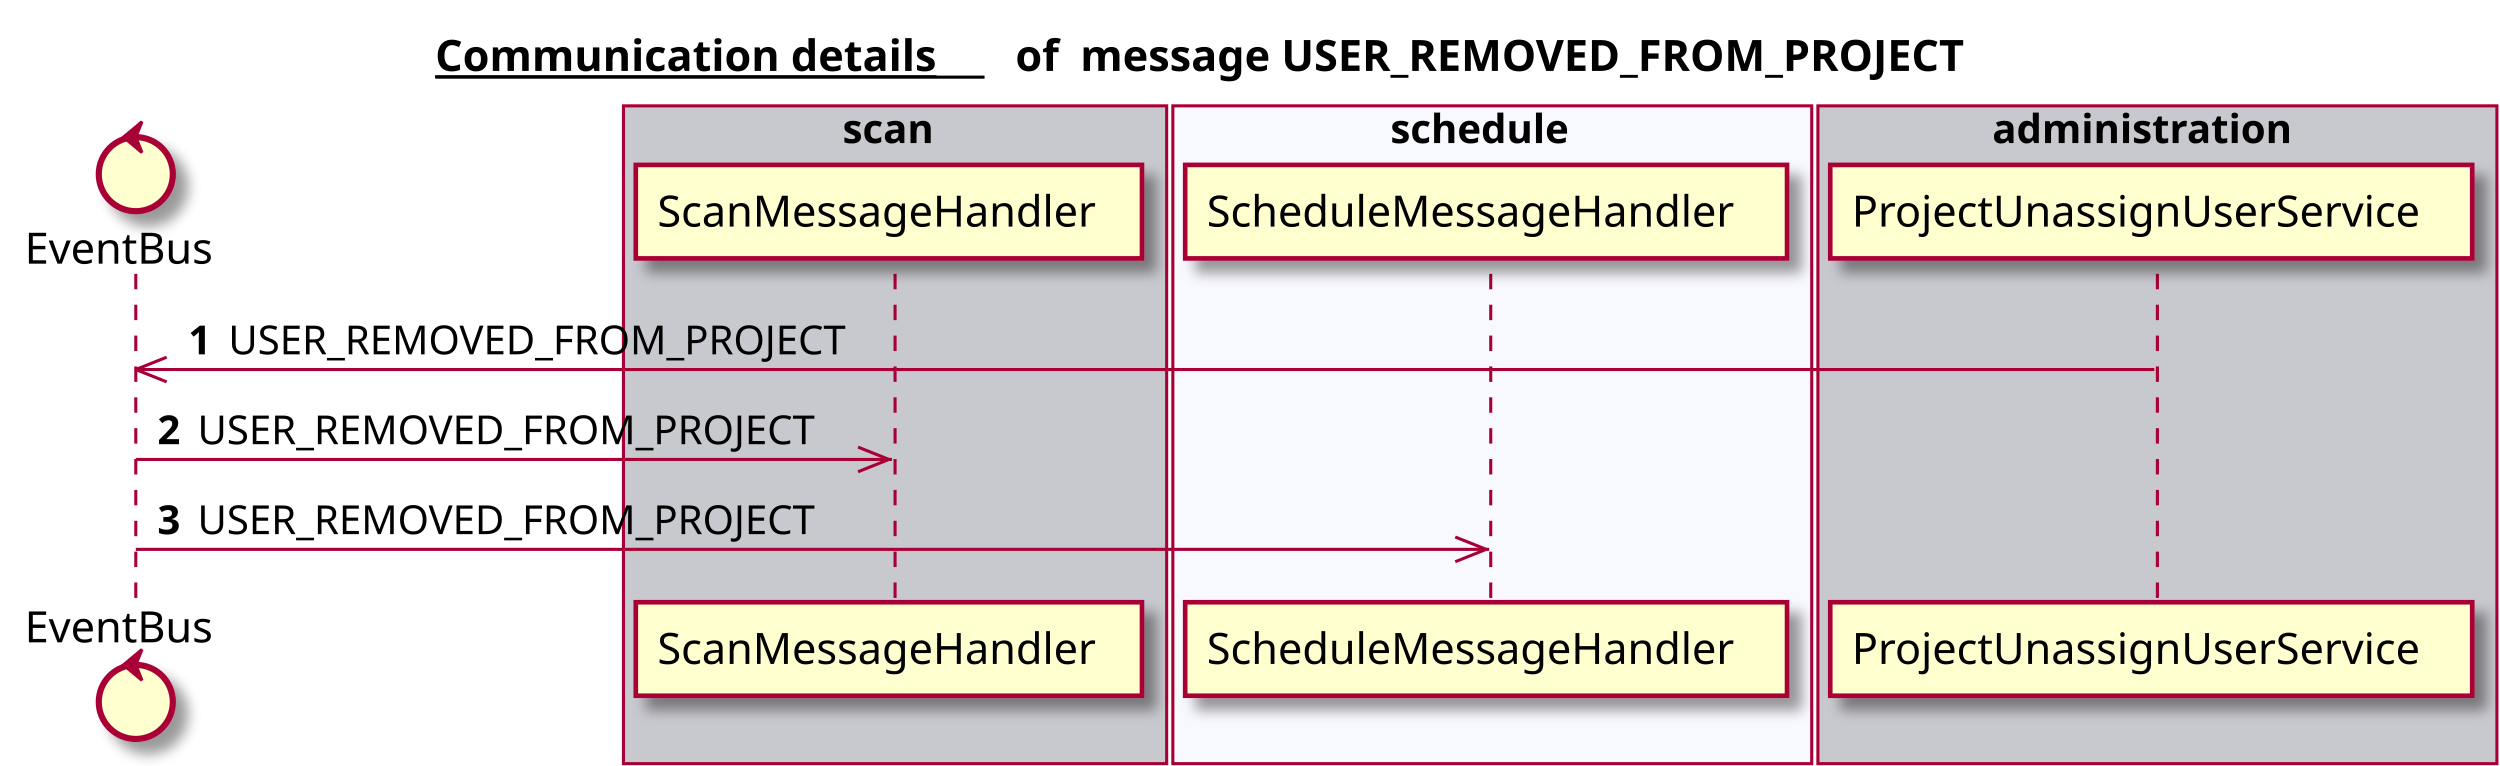
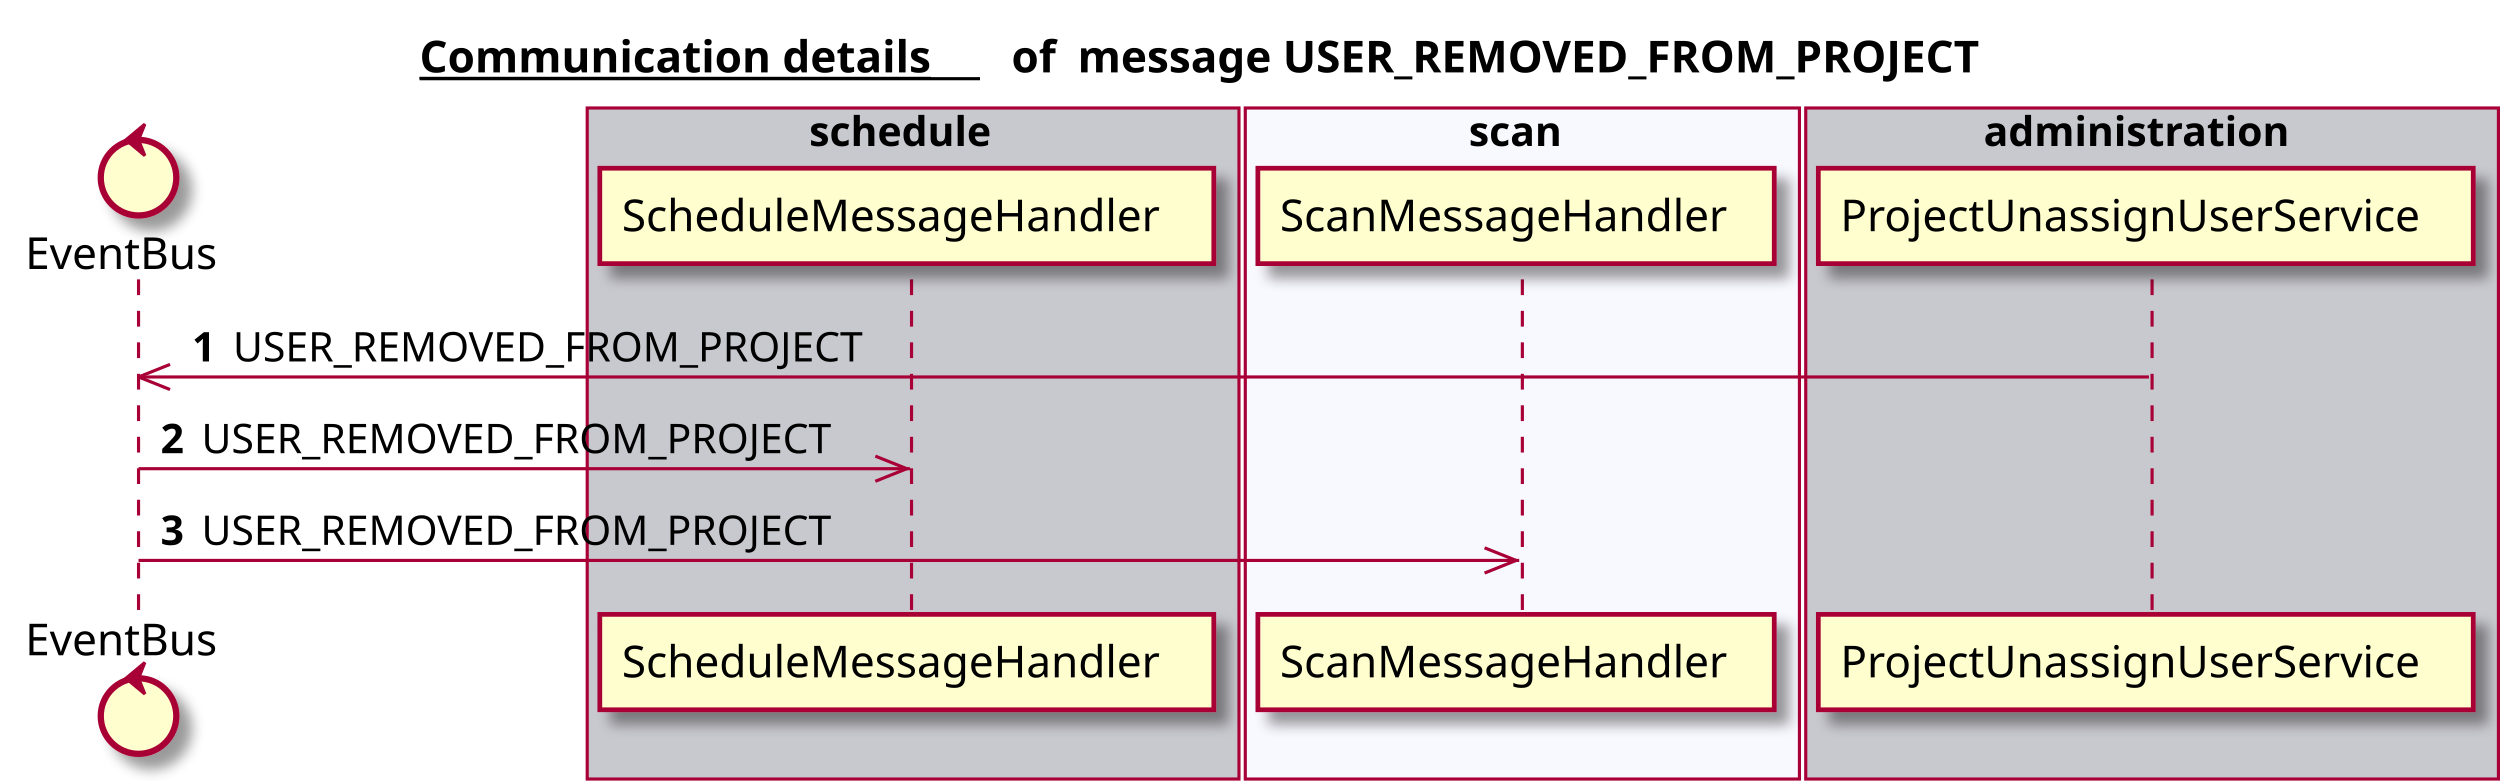
- <svg xmlns="http://www.w3.org/2000/svg" contentScriptType="application/ecmascript" contentStyleType="text/css" height="248px" preserveAspectRatio="none" style="width:810px;height:248px;" version="1.1" viewBox="0 0 810 248" width="810px" zoomAndPan="magnify">
+ <svg xmlns="http://www.w3.org/2000/svg" contentScriptType="application/ecmascript" contentStyleType="text/css" height="248px" preserveAspectRatio="none" style="width:794px;height:248px;" version="1.1" viewBox="0 0 794 248" width="794px" zoomAndPan="magnify">
  <defs>
-     <filter height="300%" id="fm2f2tp" width="300%" x="-1" y="-1">
+     <filter height="300%" id="f313d6p" width="300%" x="-1" y="-1">
      <feGaussianBlur result="blurOut" stdDeviation="2.0" />
      <feColorMatrix in="blurOut" result="blurOut2" type="matrix" values="0 0 0 0 0 0 0 0 0 0 0 0 0 0 0 0 0 0 .4 0" />
      <feOffset dx="4.0" dy="4.0" in="blurOut2" result="blurOut3" />
      <feBlend in="SourceGraphic" in2="blurOut3" mode="normal" />
    </filter>
  </defs>
  <g>
-     <text fill="#000000" font-family="sans-serif" font-size="14" font-weight="bold" lengthAdjust="spacingAndGlyphs" text-decoration="underline" textLength="178" x="141" y="22.995">Communication details</text>
-     <line style="stroke: #000000; stroke-width: 1.0;" x1="141" x2="319" y1="24.995" y2="24.995" />
-     <text fill="#000000" font-family="sans-serif" font-size="14" font-weight="bold" lengthAdjust="spacingAndGlyphs" textLength="16" x="329" y="22.995">of</text>
-     <text fill="#000000" font-family="sans-serif" font-size="14" font-weight="bold" lengthAdjust="spacingAndGlyphs" textLength="322" x="350" y="22.995">message USER_REMOVED_FROM_PROJECT</text>
-     <rect fill="#C8C8CF" height="213.125" style="stroke: #A80036; stroke-width: 1.0;" width="176" x="202" y="34.297" />
-     <text fill="#000000" font-family="sans-serif" font-size="13" font-weight="bold" lengthAdjust="spacingAndGlyphs" textLength="34" x="273" y="46.364">scan</text>
-     <rect fill="#F8F8FF" height="213.125" style="stroke: #A80036; stroke-width: 1.0;" width="207" x="380" y="34.297" />
-     <text fill="#000000" font-family="sans-serif" font-size="13" font-weight="bold" lengthAdjust="spacingAndGlyphs" textLength="66" x="450.5" y="46.364">schedule</text>
-     <rect fill="#C8C8CF" height="213.125" style="stroke: #A80036; stroke-width: 1.0;" width="220" x="589" y="34.297" />
-     <text fill="#000000" font-family="sans-serif" font-size="13" font-weight="bold" lengthAdjust="spacingAndGlyphs" textLength="107" x="645.5" y="46.364">administration</text>
+     <text fill="#000000" font-family="sans-serif" font-size="14" font-weight="bold" lengthAdjust="spacingAndGlyphs" text-decoration="underline" textLength="178" x="133.25" y="22.995">Communication details</text>
+     <line style="stroke: #000000; stroke-width: 1.0;" x1="133.25" x2="311.25" y1="24.995" y2="24.995" />
+     <text fill="#000000" font-family="sans-serif" font-size="14" font-weight="bold" lengthAdjust="spacingAndGlyphs" textLength="16" x="321.25" y="22.995">of</text>
+     <text fill="#000000" font-family="sans-serif" font-size="14" font-weight="bold" lengthAdjust="spacingAndGlyphs" textLength="322" x="342.25" y="22.995">message USER_REMOVED_FROM_PROJECT</text>
+     <rect fill="#C8C8CF" height="213.125" style="stroke: #A80036; stroke-width: 1.0;" width="207" x="186.5" y="34.297" />
+     <text fill="#000000" font-family="sans-serif" font-size="13" font-weight="bold" lengthAdjust="spacingAndGlyphs" textLength="66" x="257" y="46.364">schedule</text>
+     <rect fill="#F8F8FF" height="213.125" style="stroke: #A80036; stroke-width: 1.0;" width="176" x="395.5" y="34.297" />
+     <text fill="#000000" font-family="sans-serif" font-size="13" font-weight="bold" lengthAdjust="spacingAndGlyphs" textLength="34" x="466.5" y="46.364">scan</text>
+     <rect fill="#C8C8CF" height="213.125" style="stroke: #A80036; stroke-width: 1.0;" width="220" x="573.5" y="34.297" />
+     <text fill="#000000" font-family="sans-serif" font-size="13" font-weight="bold" lengthAdjust="spacingAndGlyphs" textLength="107" x="630" y="46.364">administration</text>
    <line style="stroke: #A80036; stroke-width: 1.0; stroke-dasharray: 5.0,5.0;" x1="44" x2="44" y1="88.727" y2="196.125" />
-     <line style="stroke: #A80036; stroke-width: 1.0; stroke-dasharray: 5.0,5.0;" x1="290" x2="290" y1="88.727" y2="196.125" />
-     <line style="stroke: #A80036; stroke-width: 1.0; stroke-dasharray: 5.0,5.0;" x1="483" x2="483" y1="88.727" y2="196.125" />
-     <line style="stroke: #A80036; stroke-width: 1.0; stroke-dasharray: 5.0,5.0;" x1="699" x2="699" y1="88.727" y2="196.125" />
+     <line style="stroke: #A80036; stroke-width: 1.0; stroke-dasharray: 5.0,5.0;" x1="289.5" x2="289.5" y1="88.727" y2="196.125" />
+     <line style="stroke: #A80036; stroke-width: 1.0; stroke-dasharray: 5.0,5.0;" x1="483.5" x2="483.5" y1="88.727" y2="196.125" />
+     <line style="stroke: #A80036; stroke-width: 1.0; stroke-dasharray: 5.0,5.0;" x1="683.5" x2="683.5" y1="88.727" y2="196.125" />
    <text fill="#000000" font-family="sans-serif" font-size="14" lengthAdjust="spacingAndGlyphs" textLength="66" x="8" y="85.425">EventBus</text>
-     <ellipse cx="44" cy="56.43" fill="#FEFECE" filter="url(#fm2f2tp)" rx="12" ry="12" style="stroke: #A80036; stroke-width: 2.0;" />
+     <ellipse cx="44" cy="56.43" fill="#FEFECE" filter="url(#f313d6p)" rx="12" ry="12" style="stroke: #A80036; stroke-width: 2.0;" />
    <polygon fill="#A80036" points="40,44.43,46,39.43,44,44.43,46,49.43,40,44.43" style="stroke: #A80036; stroke-width: 1.0;" />
    <text fill="#000000" font-family="sans-serif" font-size="14" lengthAdjust="spacingAndGlyphs" textLength="66" x="8" y="208.12">EventBus</text>
-     <ellipse cx="44" cy="227.422" fill="#FEFECE" filter="url(#fm2f2tp)" rx="12" ry="12" style="stroke: #A80036; stroke-width: 2.0;" />
+     <ellipse cx="44" cy="227.422" fill="#FEFECE" filter="url(#f313d6p)" rx="12" ry="12" style="stroke: #A80036; stroke-width: 2.0;" />
    <polygon fill="#A80036" points="40,215.422,46,210.422,44,215.422,46,220.422,40,215.422" style="stroke: #A80036; stroke-width: 1.0;" />
-     <rect fill="#FEFECE" filter="url(#fm2f2tp)" height="30.297" style="stroke: #A80036; stroke-width: 1.5;" width="164" x="206" y="53.43" />
-     <text fill="#000000" font-family="sans-serif" font-size="14" lengthAdjust="spacingAndGlyphs" textLength="150" x="213" y="73.425">ScanMessageHandler</text>
-     <rect fill="#FEFECE" filter="url(#fm2f2tp)" height="30.297" style="stroke: #A80036; stroke-width: 1.5;" width="164" x="206" y="195.125" />
-     <text fill="#000000" font-family="sans-serif" font-size="14" lengthAdjust="spacingAndGlyphs" textLength="150" x="213" y="215.12">ScanMessageHandler</text>
-     <rect fill="#FEFECE" filter="url(#fm2f2tp)" height="30.297" style="stroke: #A80036; stroke-width: 1.5;" width="195" x="384" y="53.43" />
-     <text fill="#000000" font-family="sans-serif" font-size="14" lengthAdjust="spacingAndGlyphs" textLength="181" x="391" y="73.425">ScheduleMessageHandler</text>
-     <rect fill="#FEFECE" filter="url(#fm2f2tp)" height="30.297" style="stroke: #A80036; stroke-width: 1.5;" width="195" x="384" y="195.125" />
-     <text fill="#000000" font-family="sans-serif" font-size="14" lengthAdjust="spacingAndGlyphs" textLength="181" x="391" y="215.12">ScheduleMessageHandler</text>
-     <rect fill="#FEFECE" filter="url(#fm2f2tp)" height="30.297" style="stroke: #A80036; stroke-width: 1.5;" width="208" x="593" y="53.43" />
-     <text fill="#000000" font-family="sans-serif" font-size="14" lengthAdjust="spacingAndGlyphs" textLength="194" x="600" y="73.425">ProjectUnassignUserService</text>
-     <rect fill="#FEFECE" filter="url(#fm2f2tp)" height="30.297" style="stroke: #A80036; stroke-width: 1.5;" width="208" x="593" y="195.125" />
-     <text fill="#000000" font-family="sans-serif" font-size="14" lengthAdjust="spacingAndGlyphs" textLength="194" x="600" y="215.12">ProjectUnassignUserService</text>
+     <rect fill="#FEFECE" filter="url(#f313d6p)" height="30.297" style="stroke: #A80036; stroke-width: 1.5;" width="195" x="190.5" y="53.43" />
+     <text fill="#000000" font-family="sans-serif" font-size="14" lengthAdjust="spacingAndGlyphs" textLength="181" x="197.5" y="73.425">ScheduleMessageHandler</text>
+     <rect fill="#FEFECE" filter="url(#f313d6p)" height="30.297" style="stroke: #A80036; stroke-width: 1.5;" width="195" x="190.5" y="195.125" />
+     <text fill="#000000" font-family="sans-serif" font-size="14" lengthAdjust="spacingAndGlyphs" textLength="181" x="197.5" y="215.12">ScheduleMessageHandler</text>
+     <rect fill="#FEFECE" filter="url(#f313d6p)" height="30.297" style="stroke: #A80036; stroke-width: 1.5;" width="164" x="399.5" y="53.43" />
+     <text fill="#000000" font-family="sans-serif" font-size="14" lengthAdjust="spacingAndGlyphs" textLength="150" x="406.5" y="73.425">ScanMessageHandler</text>
+     <rect fill="#FEFECE" filter="url(#f313d6p)" height="30.297" style="stroke: #A80036; stroke-width: 1.5;" width="164" x="399.5" y="195.125" />
+     <text fill="#000000" font-family="sans-serif" font-size="14" lengthAdjust="spacingAndGlyphs" textLength="150" x="406.5" y="215.12">ScanMessageHandler</text>
+     <rect fill="#FEFECE" filter="url(#f313d6p)" height="30.297" style="stroke: #A80036; stroke-width: 1.5;" width="208" x="577.5" y="53.43" />
+     <text fill="#000000" font-family="sans-serif" font-size="14" lengthAdjust="spacingAndGlyphs" textLength="194" x="584.5" y="73.425">ProjectUnassignUserService</text>
+     <rect fill="#FEFECE" filter="url(#f313d6p)" height="30.297" style="stroke: #A80036; stroke-width: 1.5;" width="208" x="577.5" y="195.125" />
+     <text fill="#000000" font-family="sans-serif" font-size="14" lengthAdjust="spacingAndGlyphs" textLength="194" x="584.5" y="215.12">ProjectUnassignUserService</text>
    <line style="stroke: #A80036; stroke-width: 1.0;" x1="44" x2="54" y1="119.727" y2="115.727" />
    <line style="stroke: #A80036; stroke-width: 1.0;" x1="44" x2="54" y1="119.727" y2="123.727" />
-     <line style="stroke: #A80036; stroke-width: 1.0;" x1="44" x2="698" y1="119.727" y2="119.727" />
+     <line style="stroke: #A80036; stroke-width: 1.0;" x1="44" x2="682.5" y1="119.727" y2="119.727" />
    <text fill="#000000" font-family="sans-serif" font-size="13" font-weight="bold" lengthAdjust="spacingAndGlyphs" textLength="9" x="61" y="114.793">1</text>
    <text fill="#000000" font-family="sans-serif" font-size="13" lengthAdjust="spacingAndGlyphs" textLength="209" x="74" y="114.793">USER_REMOVED_FROM_PROJECT</text>
    <line style="stroke: #A80036; stroke-width: 1.0;" x1="288" x2="278" y1="148.859" y2="144.859" />
    <line style="stroke: #A80036; stroke-width: 1.0;" x1="288" x2="278" y1="148.859" y2="152.859" />
    <line style="stroke: #A80036; stroke-width: 1.0;" x1="44" x2="289" y1="148.859" y2="148.859" />
    <text fill="#000000" font-family="sans-serif" font-size="13" font-weight="bold" lengthAdjust="spacingAndGlyphs" textLength="9" x="51" y="143.926">2</text>
    <text fill="#000000" font-family="sans-serif" font-size="13" lengthAdjust="spacingAndGlyphs" textLength="209" x="64" y="143.926">USER_REMOVED_FROM_PROJECT</text>
    <line style="stroke: #A80036; stroke-width: 1.0;" x1="481.5" x2="471.5" y1="177.992" y2="173.992" />
    <line style="stroke: #A80036; stroke-width: 1.0;" x1="481.5" x2="471.5" y1="177.992" y2="181.992" />
    <line style="stroke: #A80036; stroke-width: 1.0;" x1="44" x2="482.5" y1="177.992" y2="177.992" />
    <text fill="#000000" font-family="sans-serif" font-size="13" font-weight="bold" lengthAdjust="spacingAndGlyphs" textLength="9" x="51" y="173.059">3</text>
    <text fill="#000000" font-family="sans-serif" font-size="13" lengthAdjust="spacingAndGlyphs" textLength="209" x="64" y="173.059">USER_REMOVED_FROM_PROJECT</text>
  </g>
</svg>
